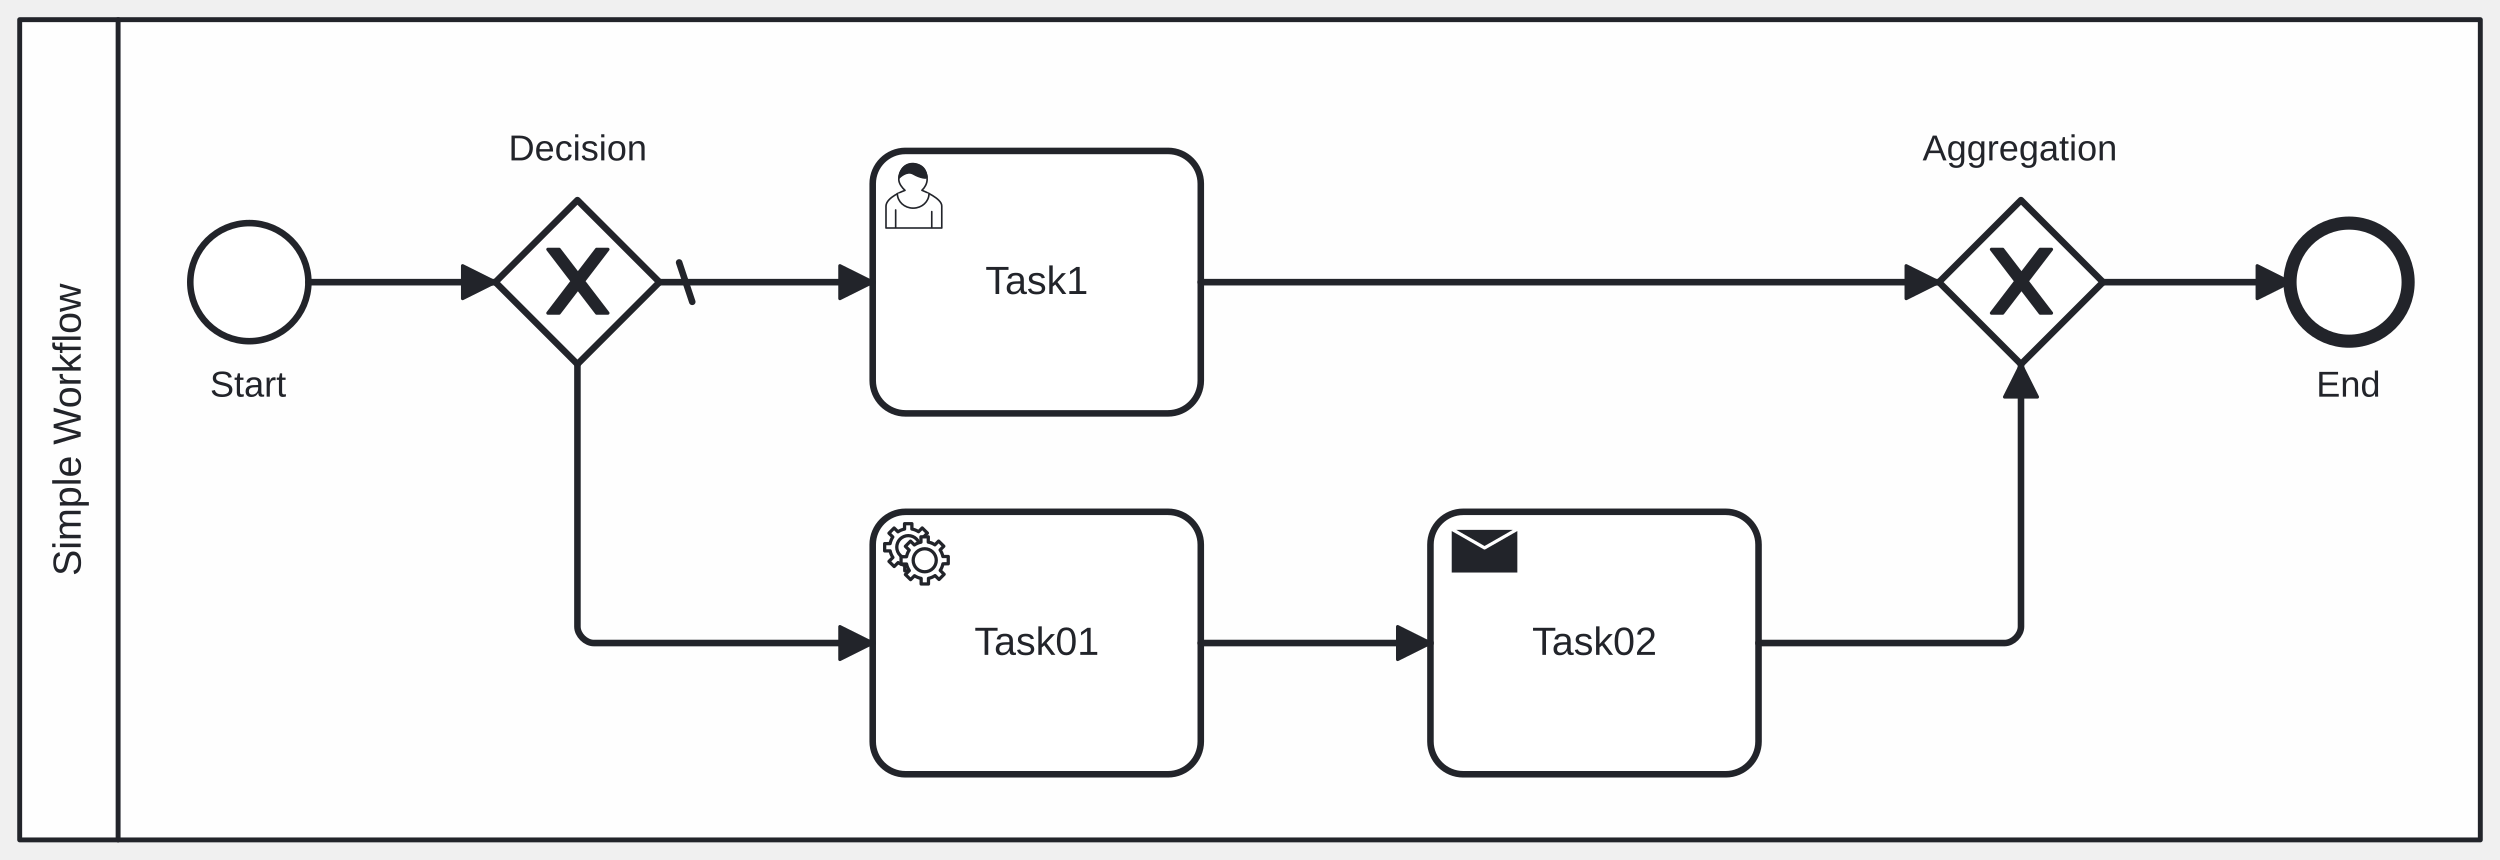
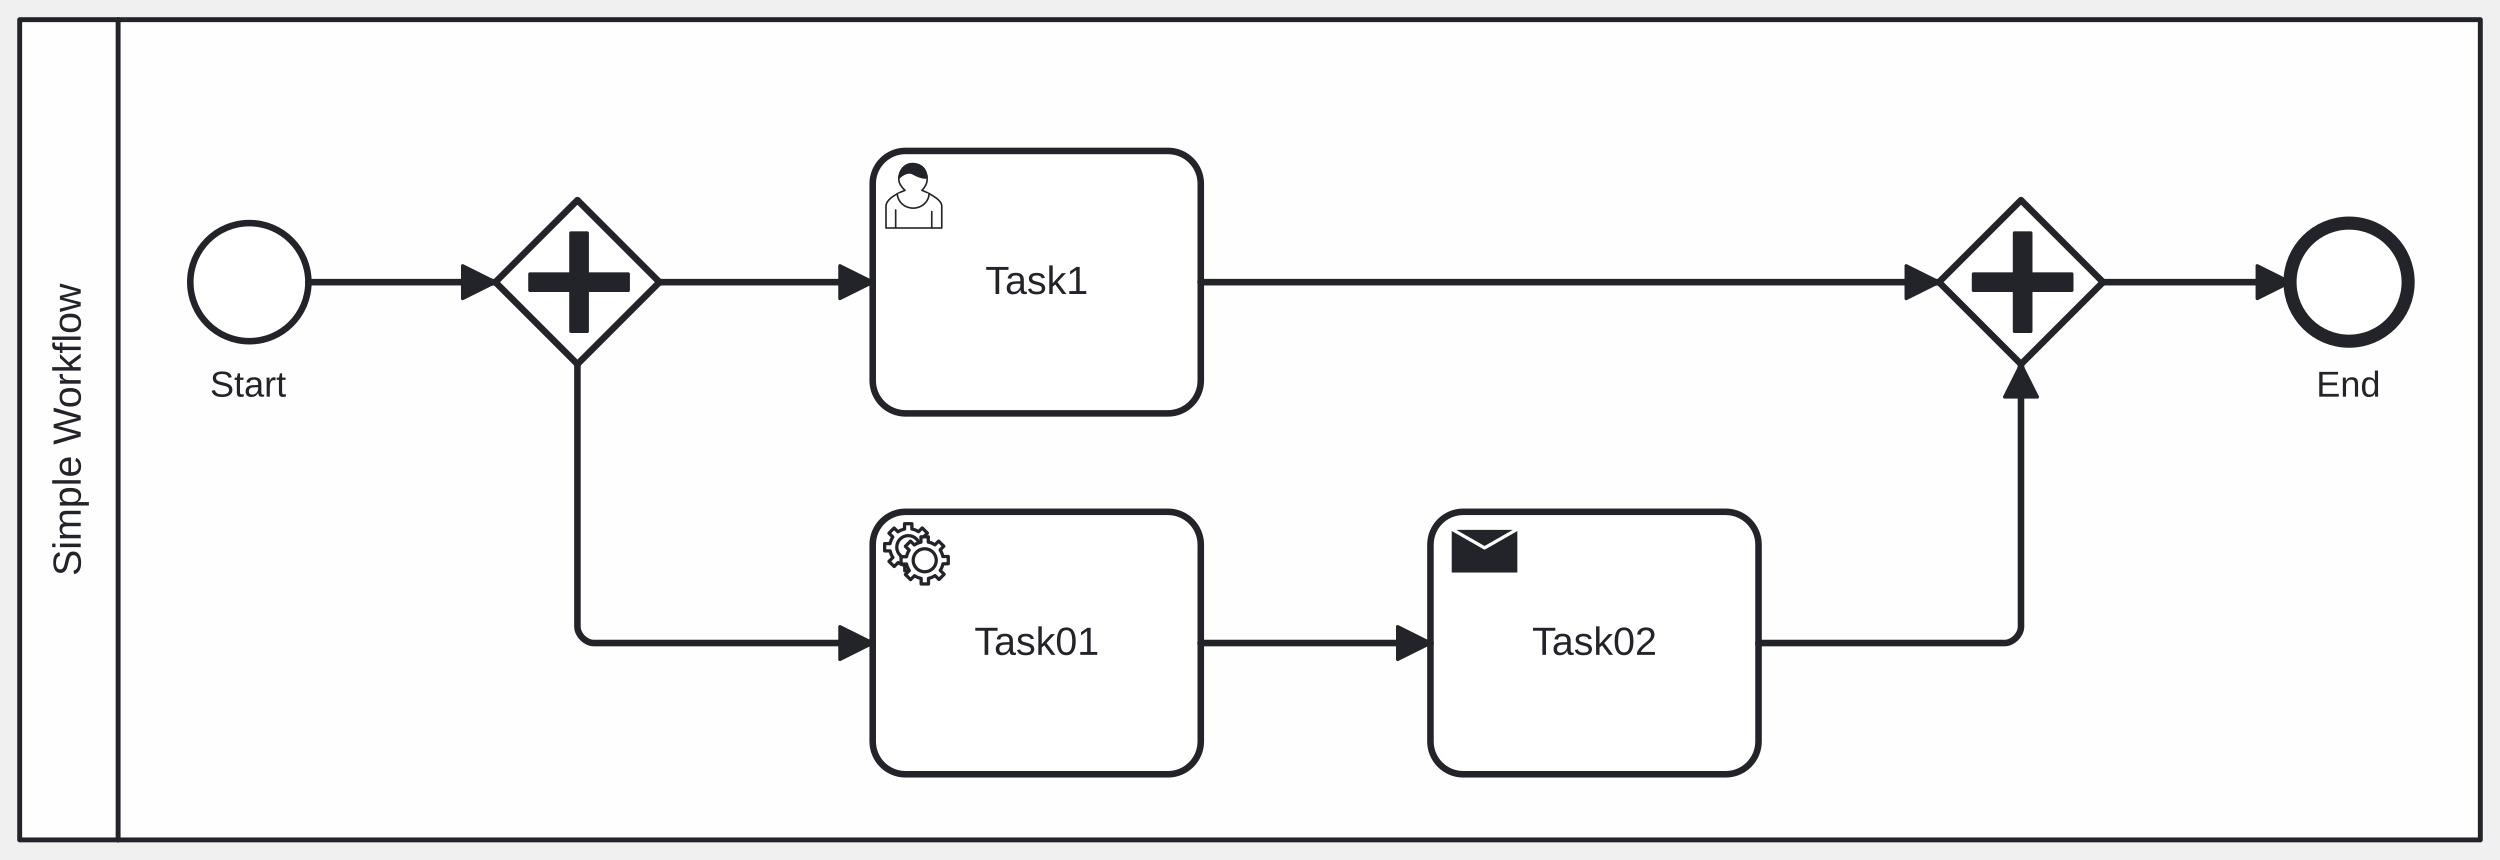
<svg xmlns="http://www.w3.org/2000/svg" width="762" height="262" viewBox="154 74 762 262" version="1.1">
  <defs>
-     <marker id="sequenceflow-end-white-hsl_225_10_15_-78kcyky3d1ofcatrnhraem337" viewBox="0 0 20 20" refX="11" refY="10" markerWidth="10" markerHeight="10" orient="auto">
+     <marker id="sequenceflow-end-white-hsl_225_10_15_-dx1jovt98gku9m2wkej8htwbl" viewBox="0 0 20 20" refX="11" refY="10" markerWidth="10" markerHeight="10" orient="auto">
      <path d="M 1 5 L 11 10 L 1 15 Z" style="stroke-linecap: round; stroke-linejoin: round; stroke: rgb(34, 36, 42); stroke-width: 1px; fill: rgb(34, 36, 42);" />
    </marker>
-     <marker id="conditional-default-flow-marker-white-hsl_225_10_15_-78kcyky3d1ofcatrnhraem337" viewBox="0 0 20 20" refX="0" refY="10" markerWidth="10" markerHeight="10" orient="auto">
+     <marker id="conditional-default-flow-marker-white-hsl_225_10_15_-dx1jovt98gku9m2wkej8htwbl" viewBox="0 0 20 20" refX="0" refY="10" markerWidth="10" markerHeight="10" orient="auto">
      <path d="M 6 4 L 10 16" style="stroke-linecap: round; stroke-linejoin: round; stroke: rgb(34, 36, 42); stroke-width: 2px; fill: white;" />
+     </marker>
+     <marker id="messageflow-end-white-hsl_225_10_15_-dx1jovt98gku9m2wkej8htwbl" viewBox="0 0 20 20" refX="8.5" refY="5" markerWidth="20" markerHeight="20" orient="auto">
+       <path d="m 1 5 l 0 -3 l 7 3 l -7 3 z" style="stroke-linecap: round; stroke-linejoin: round; stroke: rgb(34, 36, 42); stroke-width: 1px; fill: white; stroke-dasharray: 10000px, 1px;" />
+     </marker>
+     <marker id="messageflow-start-white-hsl_225_10_15_-dx1jovt98gku9m2wkej8htwbl" viewBox="0 0 20 20" refX="6" refY="6" markerWidth="20" markerHeight="20" orient="auto">
+       <circle cx="6" cy="6" r="3.5" style="stroke-linecap: round; stroke-linejoin: round; stroke: rgb(34, 36, 42); stroke-width: 1px; fill: white; stroke-dasharray: 10000px, 1px;" />
    </marker>
  </defs>
  <g class="djs-group">
    <g class="djs-element djs-shape" data-element-id="Participant_0ae9bpa" transform="matrix(1, 0, 0, 1, 160, 80)" style="display: block;">
      <g class="djs-visual">
        <rect x="0" y="0" width="750" height="250" rx="0" ry="0" style="stroke-linecap: round; stroke-linejoin: round; stroke: rgb(34, 36, 42); stroke-width: 1.5px; fill: white; fill-opacity: 0.95;" />
        <path style="fill: none; stroke-linecap: round; stroke-linejoin: round; stroke: rgb(34, 36, 42); stroke-width: 1.5px;" d="M30,0L30,250" />
        <text style="font-family: Arial, sans-serif; font-size: 12px; font-weight: normal; fill: rgb(34, 36, 42);" lineHeight="1.2" class="djs-label" transform="matrix(-1.83697e-16, -1, 1, -1.83697e-16, 0, 250)">
          <tspan x="80.442" y="18.6">Simple Workflow</tspan>
        </text>
      </g>
-       <rect x="-6" y="-6" rx="4" width="762" height="262" style="fill: none;" class="djs-outline" />
      <rect style="fill: none; stroke-opacity: 0; stroke: white; stroke-width: 15px;" class="djs-hit djs-hit-no-move" x="0" y="0" width="750" height="250" />
      <rect style="fill: none; stroke-opacity: 0; stroke: white; stroke-width: 15px;" class="djs-hit djs-hit-click-stroke" x="0" y="0" width="750" height="250" />
      <rect style="fill: none; stroke-opacity: 0; stroke: white; stroke-width: 15px;" class="djs-hit djs-hit-all" x="0" y="0" width="30" height="250" />
+       <rect x="-6" y="-6" rx="4" width="762" height="262" style="fill: none;" class="djs-outline" />
    </g>
    <g class="djs-children">
      <g class="djs-group">
        <g class="djs-element djs-shape" data-element-id="StartEvent_1ogvy0x" transform="matrix(1, 0, 0, 1, 212, 142)" style="display: block;">
          <g class="djs-visual">
            <circle cx="18" cy="18" r="18" style="stroke-linecap: round; stroke-linejoin: round; stroke: rgb(34, 36, 42); stroke-width: 2px; fill: white; fill-opacity: 0.95;" />
          </g>
          <rect style="fill: none; stroke-opacity: 0; stroke: white; stroke-width: 15px;" class="djs-hit djs-hit-all" x="0" y="0" width="36" height="36" />
          <rect x="-6" y="-6" rx="4" width="48" height="48" style="fill: none;" class="djs-outline" />
        </g>
      </g>
      <g class="djs-group">
-         <g class="djs-element djs-shape" data-element-id="Gateway_009anth" transform="matrix(1, 0, 0, 1, 305, 135)" style="display: block;">
+         <g class="djs-element djs-shape" data-element-id="StartEvent_1ogvy0x_label" transform="matrix(1, 0, 0, 1, 218, 185)" style="display: block;">
          <g class="djs-visual">
-             <polygon style="stroke-linecap: round; stroke-linejoin: round; stroke: rgb(34, 36, 42); stroke-width: 2px; fill: white; fill-opacity: 0.95;" points="25,0 50,25 25,50 0,25" />
-             <path style="fill: rgb(34, 36, 42); stroke-linecap: round; stroke-linejoin: round; stroke: rgb(34, 36, 42); stroke-width: 1px;" d="m 16,15 7.429,9.714 -7.429,9.714 3.429,0 5.714,-7.464 5.714,7.464 3.429,0 -7.429,-9.714 7.429,-9.714 -3.429,0 -5.714,7.464 -5.714,-7.464 -3.429,0 z" />
+             <text style="font-family: Arial, sans-serif; font-size: 11px; font-weight: normal; fill: rgb(34, 36, 42);" lineHeight="1.2" class="djs-label">
+               <tspan x="0" y="9.9">Start</tspan>
+             </text>
          </g>
-           <rect style="fill: none; stroke-opacity: 0; stroke: white; stroke-width: 15px;" class="djs-hit djs-hit-all" x="0" y="0" width="50" height="50" />
-           <rect x="-6" y="-6" rx="4" width="62" height="62" style="fill: none;" class="djs-outline" />
-         </g>
-       </g>
-       <g class="djs-group">
-         <g class="djs-element djs-shape" data-element-id="Gateway_00y0ktn" transform="matrix(1, 0, 0, 1, 745, 135)" style="display: block;">
-           <g class="djs-visual">
-             <polygon style="stroke-linecap: round; stroke-linejoin: round; stroke: rgb(34, 36, 42); stroke-width: 2px; fill: white; fill-opacity: 0.95;" points="25,0 50,25 25,50 0,25" />
-             <path style="fill: rgb(34, 36, 42); stroke-linecap: round; stroke-linejoin: round; stroke: rgb(34, 36, 42); stroke-width: 1px;" d="m 16,15 7.429,9.714 -7.429,9.714 3.429,0 5.714,-7.464 5.714,7.464 3.429,0 -7.429,-9.714 7.429,-9.714 -3.429,0 -5.714,7.464 -5.714,-7.464 -3.429,0 z" />
-           </g>
-           <rect style="fill: none; stroke-opacity: 0; stroke: white; stroke-width: 15px;" class="djs-hit djs-hit-all" x="0" y="0" width="50" height="50" />
-           <rect x="-6" y="-6" rx="4" width="62" height="62" style="fill: none;" class="djs-outline" />
+           <rect style="fill: none; stroke-opacity: 0; stroke: white; stroke-width: 15px;" class="djs-hit djs-hit-all" x="0" y="0" width="24" height="14" />
+           <rect x="-6" y="-6" rx="4" width="36" height="26" style="fill: none;" class="djs-outline" />
        </g>
      </g>
      <g class="djs-group">
        <g class="djs-element djs-shape" data-element-id="Event_16a7ub0" transform="matrix(1, 0, 0, 1, 852, 142)" style="display: block;">
          <g class="djs-visual">
            <circle cx="18" cy="18" r="18" style="stroke-linecap: round; stroke-linejoin: round; stroke: rgb(34, 36, 42); stroke-width: 4px; fill: white; fill-opacity: 0.95;" />
          </g>
          <rect style="fill: none; stroke-opacity: 0; stroke: white; stroke-width: 15px;" class="djs-hit djs-hit-all" x="0" y="0" width="36" height="36" />
          <rect x="-6" y="-6" rx="4" width="48" height="48" style="fill: none;" class="djs-outline" />
+         </g>
+       </g>
+       <g class="djs-group">
+         <g class="djs-element djs-shape" data-element-id="Event_16a7ub0_label" transform="matrix(1, 0, 0, 1, 860, 185)" style="display: block;">
+           <g class="djs-visual">
+             <text style="font-family: Arial, sans-serif; font-size: 11px; font-weight: normal; fill: rgb(34, 36, 42);" lineHeight="1.2" class="djs-label">
+               <tspan x="0" y="9.9">End</tspan>
+             </text>
+           </g>
+           <rect style="fill: none; stroke-opacity: 0; stroke: white; stroke-width: 15px;" class="djs-hit djs-hit-all" x="0" y="0" width="20" height="14" />
+           <rect x="-6" y="-6" rx="4" width="32" height="26" style="fill: none;" class="djs-outline" />
        </g>
      </g>
      <g class="djs-group">
        <g class="djs-element djs-shape" data-element-id="Activity_1efomxn" transform="matrix(1, 0, 0, 1, 420, 120)" style="display: block;">
          <g class="djs-visual">
            <rect x="0" y="0" width="100" height="80" rx="10" ry="10" style="stroke-linecap: round; stroke-linejoin: round; stroke: rgb(34, 36, 42); stroke-width: 2px; fill: white; fill-opacity: 0.95;" />
            <text style="font-family: Arial, sans-serif; font-size: 12px; font-weight: normal; fill: rgb(34, 36, 42);" lineHeight="1.2" class="djs-label">
              <tspan x="34.333" y="43.6">Task1</tspan>
            </text>
            <path style="fill: white; stroke-linecap: round; stroke-linejoin: round; stroke: rgb(34, 36, 42); stroke-width: 0.5px;" d="m 15,12 c 0.909,-0.845 1.594,-2.049 1.594,-3.385 0,-2.554 -1.805,-4.622 -4.357,-4.622 -2.552,0 -4.288,2.068 -4.288,4.622 0,1.348 0.974,2.562 1.896,3.405 -0.529,0.187 -5.669,2.097 -5.794,4.756 v 6.718 h 17 v -6.718 c 0,-2.298 -5.528,-4.595 -6.051,-4.776 zm -8,6 l 0,5.5 m 11,0 l 0,-5" />
            <path style="fill: white; stroke-linecap: round; stroke-linejoin: round; stroke: rgb(34, 36, 42); stroke-width: 0.5px;" d="m 15,12 m 2.162,1.009 c 0,2.447 -2.158,4.431 -4.821,4.431 -2.665,0 -4.822,-1.981 -4.822,-4.431 " />
            <path style="fill: rgb(34, 36, 42); stroke-linecap: round; stroke-linejoin: round; stroke: rgb(34, 36, 42); stroke-width: 0.5px;" d="m 15,12 m -6.9,-3.80 c 0,0 2.251,-2.358 4.274,-1.177 2.024,1.181 4.221,1.537 4.124,0.965 -0.098,-0.57 -0.117,-3.791 -4.191,-4.136 -3.575,0.001 -4.208,3.367 -4.207,4.348 z" />
          </g>
          <rect style="fill: none; stroke-opacity: 0; stroke: white; stroke-width: 15px;" class="djs-hit djs-hit-all" x="0" y="0" width="100" height="80" />
          <rect x="-6" y="-6" rx="4" width="112" height="92" style="fill: none;" class="djs-outline" />
        </g>
      </g>
      <g class="djs-group">
        <g class="djs-element djs-shape" data-element-id="Activity_0xzkax6" transform="matrix(1, 0, 0, 1, 420, 230)" style="display: block;">
          <g class="djs-visual">
            <rect x="0" y="0" width="100" height="80" rx="10" ry="10" style="stroke-linecap: round; stroke-linejoin: round; stroke: rgb(34, 36, 42); stroke-width: 2px; fill: white; fill-opacity: 0.95;" />
            <text style="font-family: Arial, sans-serif; font-size: 12px; font-weight: normal; fill: rgb(34, 36, 42);" lineHeight="1.2" class="djs-label">
              <tspan x="31" y="43.6">Task01</tspan>
            </text>
            <path style="fill: white; stroke-linecap: round; stroke-linejoin: round; stroke: rgb(34, 36, 42); stroke-width: 1px;" d="m 12,18 v -1.713 c 0.352,-0.07 0.704,-0.178 1.048,-0.321 0.344,-0.145 0.666,-0.321 0.966,-0.521 l 1.194,1.18 1.567,-1.577 -1.195,-1.18 c 0.403,-0.614 0.683,-1.299 0.825,-2.018 l 1.622,-0.01 v -2.22 l -1.637,0.01 c -0.073,-0.352 -0.178,-0.7 -0.324,-1.044 -0.145,-0.344 -0.321,-0.664 -0.523,-0.962 l 1.131,-1.136 -1.583,-1.563 -1.13,1.136 c -0.614,-0.401 -1.303,-0.681 -2.023,-0.822 l 0.009,-1.619 h -2.241 l 0.004,1.631 c -0.354,0.074 -0.705,0.18 -1.05,0.324 -0.344,0.144 -0.665,0.321 -0.964,0.52 l -1.17,-1.158 -1.567,1.579 1.168,1.157 c -0.403,0.613 -0.683,1.298 -0.825,2.017 l -1.659,0.003 v 2.222 l 1.672,-0.006 c 0.073,0.351 0.18,0.702 0.324,1.045 0.145,0.344 0.321,0.664 0.523,0.961 l -1.199,1.197 1.584,1.56 1.196,-1.193 c 0.614,0.403 1.303,0.682 2.023,0.823 l 7.19e-4,1.699 h 2.227 z m 0.221,-3.996 c -1.789,0.75 -3.858,-0.093 -4.61,-1.874 -0.752,-1.783 0.091,-3.846 1.88,-4.596 1.788,-0.749 3.857,0.093 4.609,1.874 0.752,1.782 -0.091,3.846 -1.88,4.596 z" />
            <path style="fill: white; stroke-linecap: round; stroke-linejoin: round; stroke: rgb(34, 36, 42); stroke-width: 0px;" d="m 17.2,18 c -1.789,0.75 -3.858,-0.093 -4.61,-1.874 -0.752,-1.783 0.091,-3.846 1.88,-4.596 1.788,-0.749 3.857,0.093 4.609,1.874 0.752,1.782 -0.091,3.846 -1.88,4.596 z" />
            <path style="fill: white; stroke-linecap: round; stroke-linejoin: round; stroke: rgb(34, 36, 42); stroke-width: 1px;" d="m 17,22 v -1.713 c 0.352,-0.07 0.704,-0.178 1.048,-0.321 0.344,-0.145 0.666,-0.321 0.966,-0.521 l 1.194,1.18 1.567,-1.577 -1.195,-1.18 c 0.403,-0.614 0.683,-1.299 0.825,-2.018 l 1.622,-0.01 v -2.22 l -1.637,0.01 c -0.073,-0.352 -0.178,-0.7 -0.324,-1.044 -0.145,-0.344 -0.321,-0.664 -0.523,-0.962 l 1.131,-1.136 -1.583,-1.563 -1.13,1.136 c -0.614,-0.401 -1.303,-0.681 -2.023,-0.822 l 0.009,-1.619 h -2.241 l 0.004,1.631 c -0.354,0.074 -0.705,0.18 -1.05,0.324 -0.344,0.144 -0.665,0.321 -0.964,0.52 l -1.17,-1.158 -1.567,1.579 1.168,1.157 c -0.403,0.613 -0.683,1.298 -0.825,2.017 l -1.659,0.003 v 2.222 l 1.672,-0.006 c 0.073,0.351 0.18,0.702 0.324,1.045 0.145,0.344 0.321,0.664 0.523,0.961 l -1.199,1.197 1.584,1.56 1.196,-1.193 c 0.614,0.403 1.303,0.682 2.023,0.823 l 7.19e-4,1.699 h 2.227 z m 0.221,-3.996 c -1.789,0.75 -3.858,-0.093 -4.61,-1.874 -0.752,-1.783 0.091,-3.846 1.88,-4.596 1.788,-0.749 3.857,0.093 4.609,1.874 0.752,1.782 -0.091,3.846 -1.88,4.596 z" />
          </g>
          <rect style="fill: none; stroke-opacity: 0; stroke: white; stroke-width: 15px;" class="djs-hit djs-hit-all" x="0" y="0" width="100" height="80" />
          <rect x="-6" y="-6" rx="4" width="112" height="92" style="fill: none;" class="djs-outline" />
        </g>
      </g>
      <g class="djs-group">
        <g class="djs-element djs-shape" data-element-id="Activity_1r8gmbw" transform="matrix(1, 0, 0, 1, 590, 230)" style="display: block;">
          <g class="djs-visual">
            <rect x="0" y="0" width="100" height="80" rx="10" ry="10" style="stroke-linecap: round; stroke-linejoin: round; stroke: rgb(34, 36, 42); stroke-width: 2px; fill: white; fill-opacity: 0.95;" />
            <text style="font-family: Arial, sans-serif; font-size: 12px; font-weight: normal; fill: rgb(34, 36, 42);" lineHeight="1.2" class="djs-label">
              <tspan x="31" y="43.6">Task02</tspan>
            </text>
            <path style="fill: rgb(34, 36, 42); stroke-linecap: round; stroke-linejoin: round; stroke: white; stroke-width: 1px;" d="m 5.985,4.998 l 0,14 l 21,0 l 0,-14 z l 10.5,6 l 10.5,-6" />
          </g>
          <rect style="fill: none; stroke-opacity: 0; stroke: white; stroke-width: 15px;" class="djs-hit djs-hit-all" x="0" y="0" width="100" height="80" />
          <rect x="-6" y="-6" rx="4" width="112" height="92" style="fill: none;" class="djs-outline" />
        </g>
      </g>
      <g class="djs-group">
+         <g class="djs-element djs-shape" data-element-id="Gateway_009anth" transform="matrix(1, 0, 0, 1, 305, 135)" style="display: block;">
+           <g class="djs-visual">
+             <polygon style="stroke-linecap: round; stroke-linejoin: round; stroke: rgb(34, 36, 42); stroke-width: 2px; fill: white; fill-opacity: 0.95;" points="25,0 50,25 25,50 0,25" />
+             <path style="fill: rgb(34, 36, 42); stroke-linecap: round; stroke-linejoin: round; stroke: rgb(34, 36, 42); stroke-width: 1px;" d="m 23,10 0,12.5 -12.5,0 0,5 12.5,0 0,12.5 5,0 0,-12.5 12.5,0 0,-5 -12.5,0 0,-12.5 -5,0 z" />
+           </g>
+           <rect style="fill: none; stroke-opacity: 0; stroke: white; stroke-width: 15px;" class="djs-hit djs-hit-all" x="0" y="0" width="50" height="50" />
+           <rect x="-6" y="-6" rx="4" width="62" height="62" style="fill: none;" class="djs-outline" />
+         </g>
+       </g>
+       <g class="djs-group">
+         <g class="djs-element djs-shape" data-element-id="Gateway_00y0ktn" transform="matrix(1, 0, 0, 1, 745, 135)" style="display: block;">
+           <g class="djs-visual">
+             <polygon style="stroke-linecap: round; stroke-linejoin: round; stroke: rgb(34, 36, 42); stroke-width: 2px; fill: white; fill-opacity: 0.95;" points="25,0 50,25 25,50 0,25" />
+             <path style="fill: rgb(34, 36, 42); stroke-linecap: round; stroke-linejoin: round; stroke: rgb(34, 36, 42); stroke-width: 1px;" d="m 23,10 0,12.5 -12.5,0 0,5 12.5,0 0,12.5 5,0 0,-12.5 12.5,0 0,-5 -12.5,0 0,-12.5 -5,0 z" />
+           </g>
+           <rect style="fill: none; stroke-opacity: 0; stroke: white; stroke-width: 15px;" class="djs-hit djs-hit-all" x="0" y="0" width="50" height="50" />
+           <rect x="-6" y="-6" rx="4" width="62" height="62" style="fill: none;" class="djs-outline" />
+         </g>
+       </g>
+       <g class="djs-group">
        <g class="djs-element djs-connection" data-element-id="Flow_0eekk20" style="display: block;">
          <g class="djs-visual">
-             <path style="fill: none; stroke-linecap: round; stroke-linejoin: round; stroke: rgb(34, 36, 42); stroke-width: 2px; marker-end: url('#sequenceflow-end-white-hsl_225_10_15_-78kcyky3d1ofcatrnhraem337');" data-corner-radius="5" d="M248,160L305,160" />
+             <path style="fill: none; stroke-linecap: round; stroke-linejoin: round; stroke: rgb(34, 36, 42); stroke-width: 2px; marker-end: url('#sequenceflow-end-white-hsl_225_10_15_-dx1jovt98gku9m2wkej8htwbl');" data-corner-radius="5" d="M248,160L305,160" />
          </g>
          <path d="M248,160L305,160" style="fill: none; stroke-opacity: 0; stroke: white; stroke-width: 15px;" class="djs-hit djs-hit-stroke" />
          <rect x="242" y="154" rx="4" width="69" height="12" style="fill: none;" class="djs-outline" />
        </g>
      </g>
      <g class="djs-group">
        <g class="djs-element djs-connection" data-element-id="Flow_0hs4ef8" style="display: block;">
          <g class="djs-visual">
-             <path style="fill: none; stroke-linecap: round; stroke-linejoin: round; stroke: rgb(34, 36, 42); stroke-width: 2px; marker-end: url('#sequenceflow-end-white-hsl_225_10_15_-78kcyky3d1ofcatrnhraem337'); marker-start: url('#conditional-default-flow-marker-white-hsl_225_10_15_-78kcyky3d1ofcatrnhraem337');" data-corner-radius="5" d="M355,160L420,160" />
+             <path style="fill: none; stroke-linecap: round; stroke-linejoin: round; stroke: rgb(34, 36, 42); stroke-width: 2px; marker-end: url('#sequenceflow-end-white-hsl_225_10_15_-dx1jovt98gku9m2wkej8htwbl');" data-corner-radius="5" d="M355,160L420,160" />
          </g>
          <path d="M355,160L420,160" style="fill: none; stroke-opacity: 0; stroke: white; stroke-width: 15px;" class="djs-hit djs-hit-stroke" />
          <rect x="349" y="154" rx="4" width="77" height="12" style="fill: none;" class="djs-outline" />
        </g>
      </g>
      <g class="djs-group">
        <g class="djs-element djs-connection" data-element-id="Flow_05tl31k" style="display: block;">
          <g class="djs-visual">
-             <path style="fill: none; stroke-linecap: round; stroke-linejoin: round; stroke: rgb(34, 36, 42); stroke-width: 2px; marker-end: url('#sequenceflow-end-white-hsl_225_10_15_-78kcyky3d1ofcatrnhraem337');" data-corner-radius="5" d="M330,185L330,265C330,267.5,332.5,270,335,270L420,270" />
+             <path style="fill: none; stroke-linecap: round; stroke-linejoin: round; stroke: rgb(34, 36, 42); stroke-width: 2px; marker-end: url('#sequenceflow-end-white-hsl_225_10_15_-dx1jovt98gku9m2wkej8htwbl');" data-corner-radius="5" d="M330,185L330,265C330,267.5,332.5,270,335,270L420,270" />
          </g>
          <path d="M330,185L330,270L420,270" style="fill: none; stroke-opacity: 0; stroke: white; stroke-width: 15px;" class="djs-hit djs-hit-stroke" />
          <rect x="324" y="179" rx="4" width="102" height="97" style="fill: none;" class="djs-outline" />
        </g>
      </g>
      <g class="djs-group">
        <g class="djs-element djs-connection" data-element-id="Flow_1dyucuz" style="display: block;">
          <g class="djs-visual">
-             <path style="fill: none; stroke-linecap: round; stroke-linejoin: round; stroke: rgb(34, 36, 42); stroke-width: 2px; marker-end: url('#sequenceflow-end-white-hsl_225_10_15_-78kcyky3d1ofcatrnhraem337');" data-corner-radius="5" d="M690,270L765,270C767.5,270,770,267.5,770,265L770,185" />
+             <path style="fill: none; stroke-linecap: round; stroke-linejoin: round; stroke: rgb(34, 36, 42); stroke-width: 2px; marker-end: url('#sequenceflow-end-white-hsl_225_10_15_-dx1jovt98gku9m2wkej8htwbl');" data-corner-radius="5" d="M690,270L765,270C767.5,270,770,267.5,770,265L770,185" />
          </g>
          <path d="M690,270L770,270L770,185" style="fill: none; stroke-opacity: 0; stroke: white; stroke-width: 15px;" class="djs-hit djs-hit-stroke" />
          <rect x="684" y="179" rx="4" width="92" height="97" style="fill: none;" class="djs-outline" />
        </g>
      </g>
      <g class="djs-group">
        <g class="djs-element djs-connection" data-element-id="Flow_17n861s" style="display: block;">
          <g class="djs-visual">
-             <path style="fill: none; stroke-linecap: round; stroke-linejoin: round; stroke: rgb(34, 36, 42); stroke-width: 2px; marker-end: url('#sequenceflow-end-white-hsl_225_10_15_-78kcyky3d1ofcatrnhraem337');" data-corner-radius="5" d="M520,160L745,160" />
+             <path style="fill: none; stroke-linecap: round; stroke-linejoin: round; stroke: rgb(34, 36, 42); stroke-width: 2px; marker-end: url('#sequenceflow-end-white-hsl_225_10_15_-dx1jovt98gku9m2wkej8htwbl');" data-corner-radius="5" d="M520,160L745,160" />
          </g>
          <path d="M520,160L745,160" style="fill: none; stroke-opacity: 0; stroke: white; stroke-width: 15px;" class="djs-hit djs-hit-stroke" />
          <rect x="514" y="154" rx="4" width="237" height="12" style="fill: none;" class="djs-outline" />
        </g>
      </g>
      <g class="djs-group">
        <g class="djs-element djs-connection" data-element-id="Flow_1fznvmj" style="display: block;">
          <g class="djs-visual">
-             <path style="fill: none; stroke-linecap: round; stroke-linejoin: round; stroke: rgb(34, 36, 42); stroke-width: 2px; marker-end: url('#sequenceflow-end-white-hsl_225_10_15_-78kcyky3d1ofcatrnhraem337');" data-corner-radius="5" d="M795,160L852,160" />
+             <path style="fill: none; stroke-linecap: round; stroke-linejoin: round; stroke: rgb(34, 36, 42); stroke-width: 2px; marker-end: url('#sequenceflow-end-white-hsl_225_10_15_-dx1jovt98gku9m2wkej8htwbl');" data-corner-radius="5" d="M795,160L852,160" />
          </g>
          <path d="M795,160L852,160" style="fill: none; stroke-opacity: 0; stroke: white; stroke-width: 15px;" class="djs-hit djs-hit-stroke" />
          <rect x="789" y="154" rx="4" width="69" height="12" style="fill: none;" class="djs-outline" />
        </g>
      </g>
      <g class="djs-group">
        <g class="djs-element djs-connection" data-element-id="Flow_1720nab" style="display: block;">
          <g class="djs-visual">
-             <path style="fill: none; stroke-linecap: round; stroke-linejoin: round; stroke: rgb(34, 36, 42); stroke-width: 2px; marker-end: url('#sequenceflow-end-white-hsl_225_10_15_-78kcyky3d1ofcatrnhraem337');" data-corner-radius="5" d="M520,270L590,270" />
+             <path style="fill: none; stroke-linecap: round; stroke-linejoin: round; stroke: rgb(34, 36, 42); stroke-width: 2px; marker-end: url('#sequenceflow-end-white-hsl_225_10_15_-dx1jovt98gku9m2wkej8htwbl');" data-corner-radius="5" d="M520,270L590,270" />
          </g>
          <path d="M520,270L590,270" style="fill: none; stroke-opacity: 0; stroke: white; stroke-width: 15px;" class="djs-hit djs-hit-stroke" />
          <rect x="514" y="264" rx="4" width="82" height="12" style="fill: none;" class="djs-outline" />
        </g>
      </g>
    </g>
  </g>
-   <g class="djs-group">
-     <g class="djs-element djs-shape" data-element-id="StartEvent_1ogvy0x_label" transform="matrix(1, 0, 0, 1, 218, 185)" style="display: block;">
-       <g class="djs-visual">
-         <text style="font-family: Arial, sans-serif; font-size: 11px; font-weight: normal; fill: rgb(34, 36, 42);" lineHeight="1.2" class="djs-label">
-           <tspan x="0" y="9.9">Start</tspan>
-         </text>
-       </g>
-       <rect style="fill: none; stroke-opacity: 0; stroke: white; stroke-width: 15px;" class="djs-hit djs-hit-all" x="0" y="0" width="24" height="14" />
-       <rect x="-6" y="-6" rx="4" width="36" height="26" style="fill: none;" class="djs-outline" />
-     </g>
-   </g>
-   <g class="djs-group">
-     <g class="djs-element djs-shape" data-element-id="Event_16a7ub0_label" transform="matrix(1, 0, 0, 1, 860, 185)" style="display: block;">
-       <g class="djs-visual">
-         <text style="font-family: Arial, sans-serif; font-size: 11px; font-weight: normal; fill: rgb(34, 36, 42);" lineHeight="1.2" class="djs-label">
-           <tspan x="0" y="9.9">End</tspan>
-         </text>
-       </g>
-       <rect style="fill: none; stroke-opacity: 0; stroke: white; stroke-width: 15px;" class="djs-hit djs-hit-all" x="0" y="0" width="20" height="14" />
-       <rect x="-6" y="-6" rx="4" width="32" height="26" style="fill: none;" class="djs-outline" />
-     </g>
-   </g>
-   <g class="djs-group">
-     <g class="djs-element djs-shape" data-element-id="Gateway_009anth_label" transform="matrix(1, 0, 0, 1, 309, 113)" style="display: block;">
-       <g class="djs-visual">
-         <text style="font-family: Arial, sans-serif; font-size: 11px; font-weight: normal; fill: rgb(34, 36, 42);" lineHeight="1.2" class="djs-label">
-           <tspan x="0" y="9.9">Decision</tspan>
-         </text>
-       </g>
-       <rect style="fill: none; stroke-opacity: 0; stroke: white; stroke-width: 15px;" class="djs-hit djs-hit-all" x="0" y="0" width="43" height="14" />
-       <rect x="-6" y="-6" rx="4" width="55" height="26" style="fill: none;" class="djs-outline" />
-     </g>
-   </g>
-   <g class="djs-group">
-     <g class="djs-element djs-shape" data-element-id="Gateway_00y0ktn_label" transform="matrix(1, 0, 0, 1, 740, 113)" style="display: block;">
-       <g class="djs-visual">
-         <text style="font-family: Arial, sans-serif; font-size: 11px; font-weight: normal; fill: rgb(34, 36, 42);" lineHeight="1.2" class="djs-label">
-           <tspan x="0" y="9.9">Aggregation</tspan>
-         </text>
-       </g>
-       <rect style="fill: none; stroke-opacity: 0; stroke: white; stroke-width: 15px;" class="djs-hit djs-hit-all" x="0" y="0" width="60" height="14" />
-       <rect x="-6" y="-6" rx="4" width="72" height="26" style="fill: none;" class="djs-outline" />
-     </g>
-   </g>
</svg>
